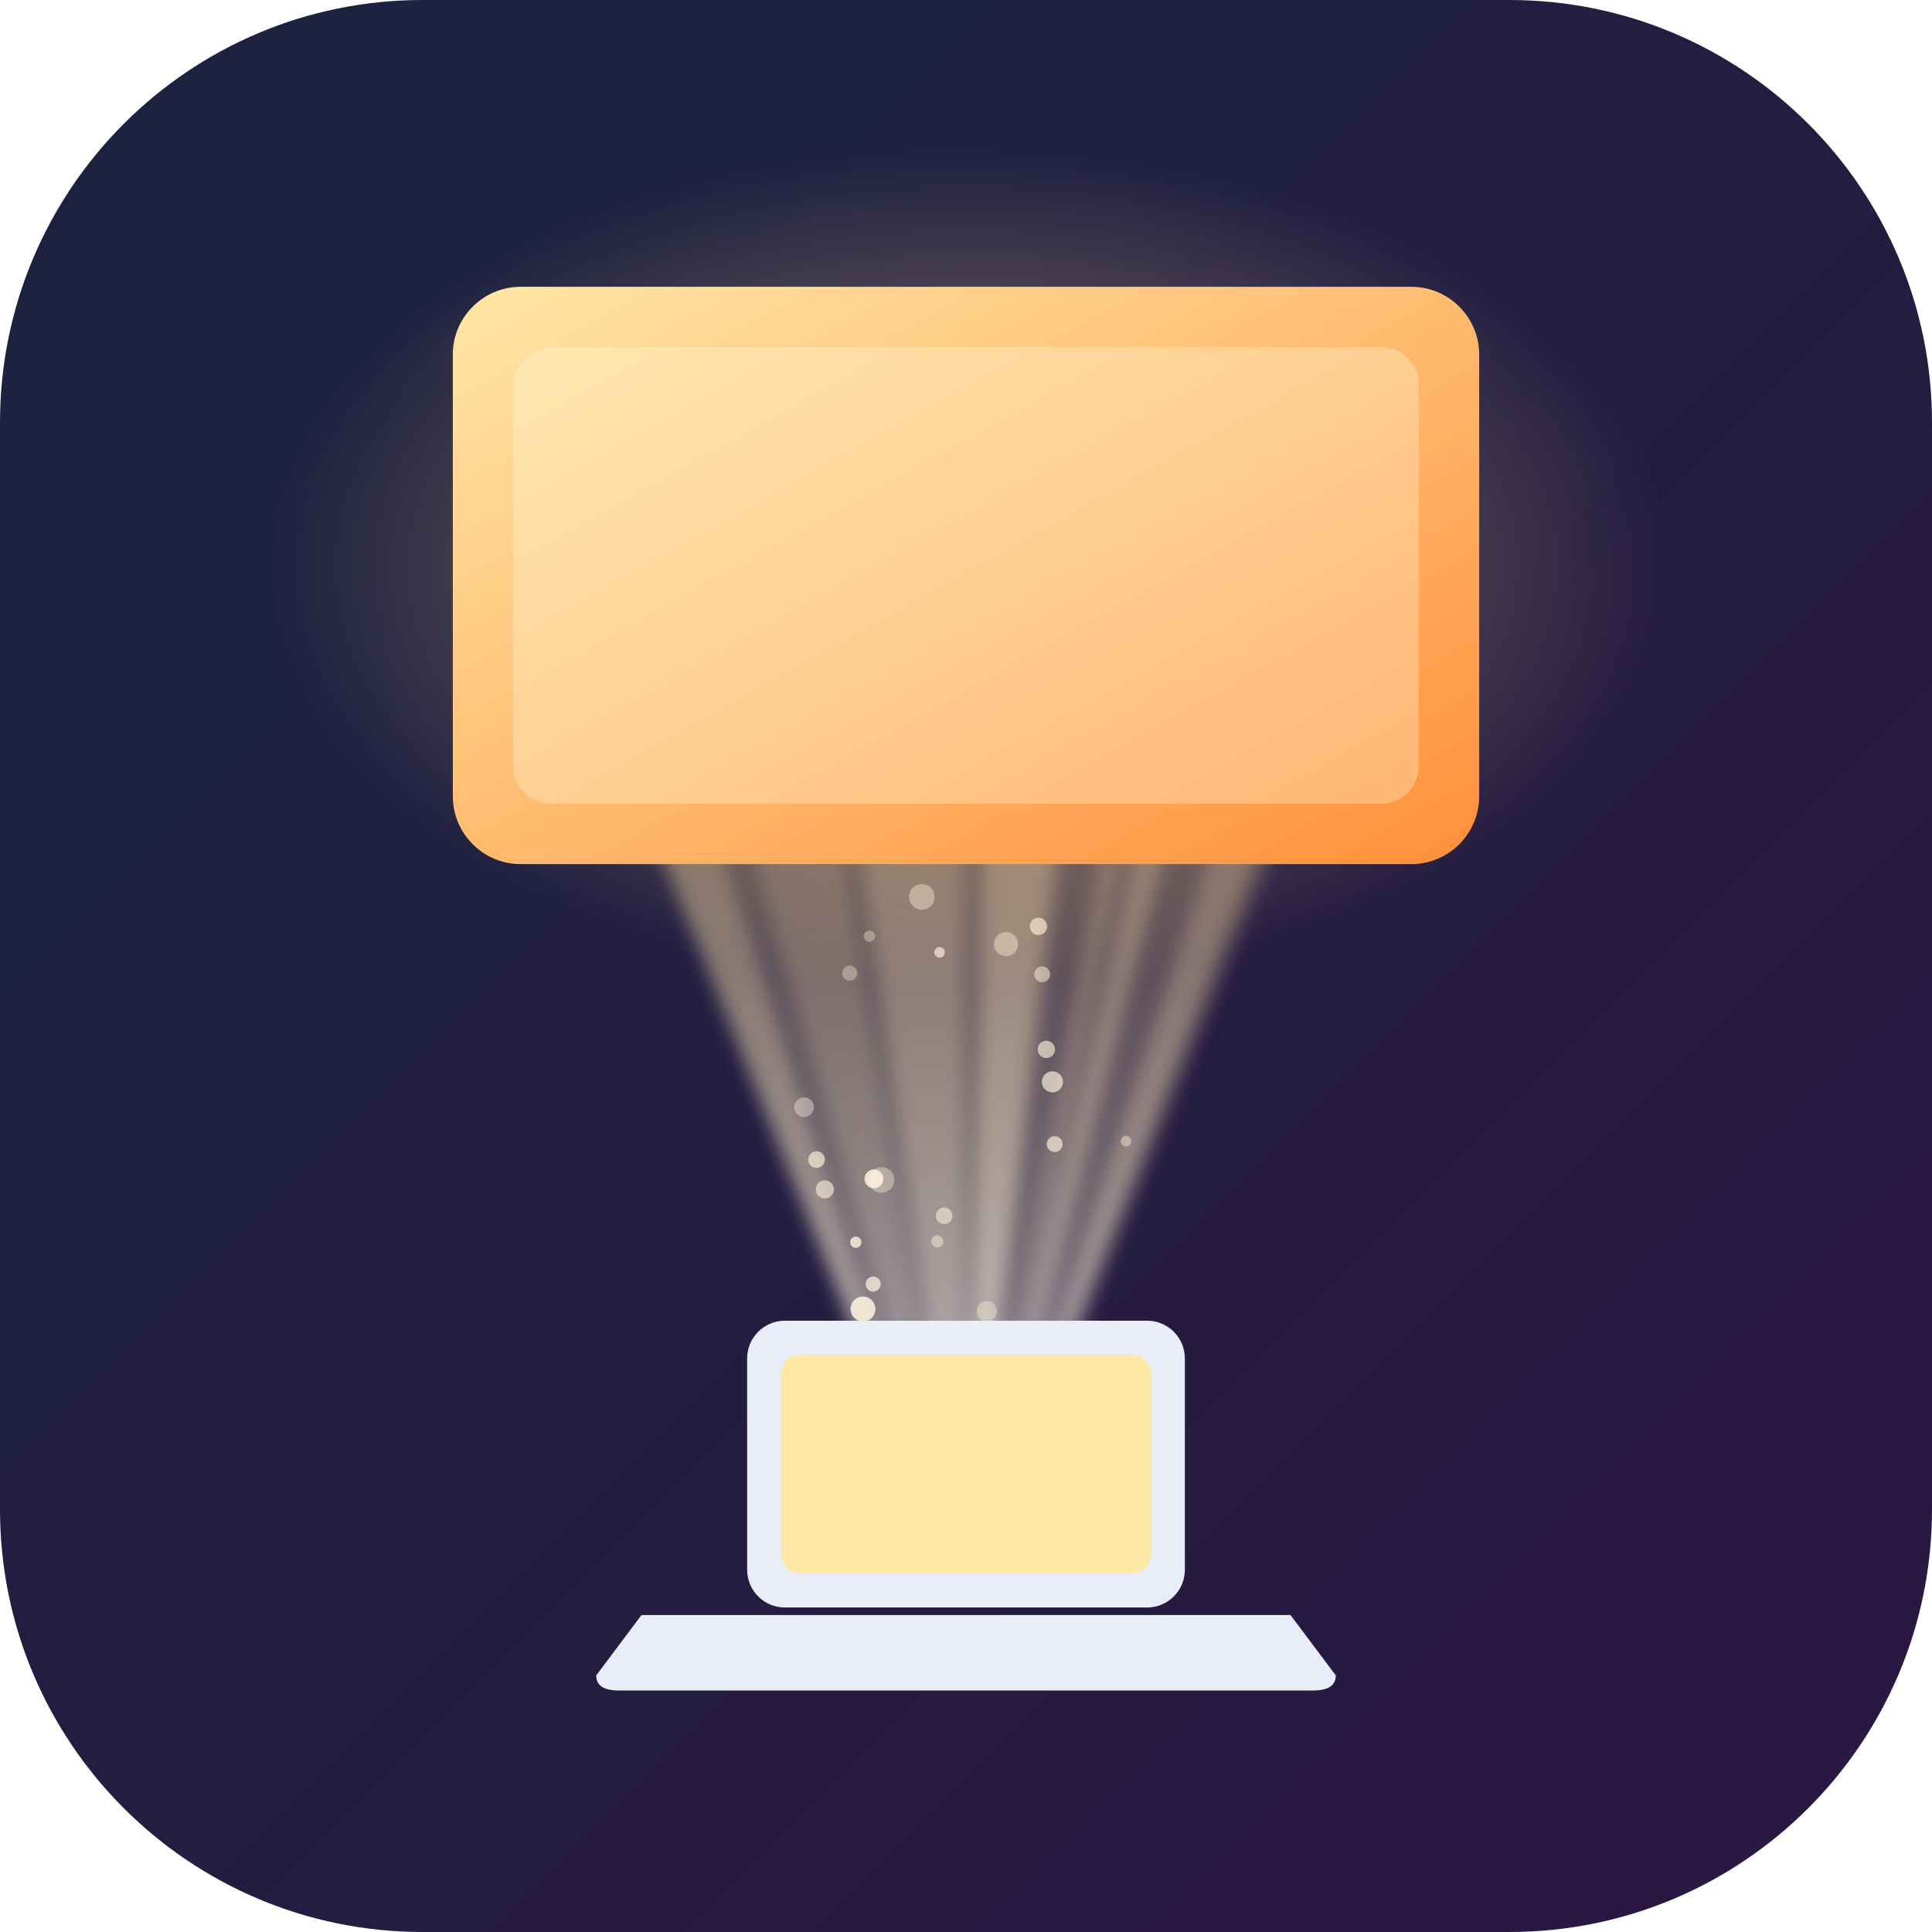
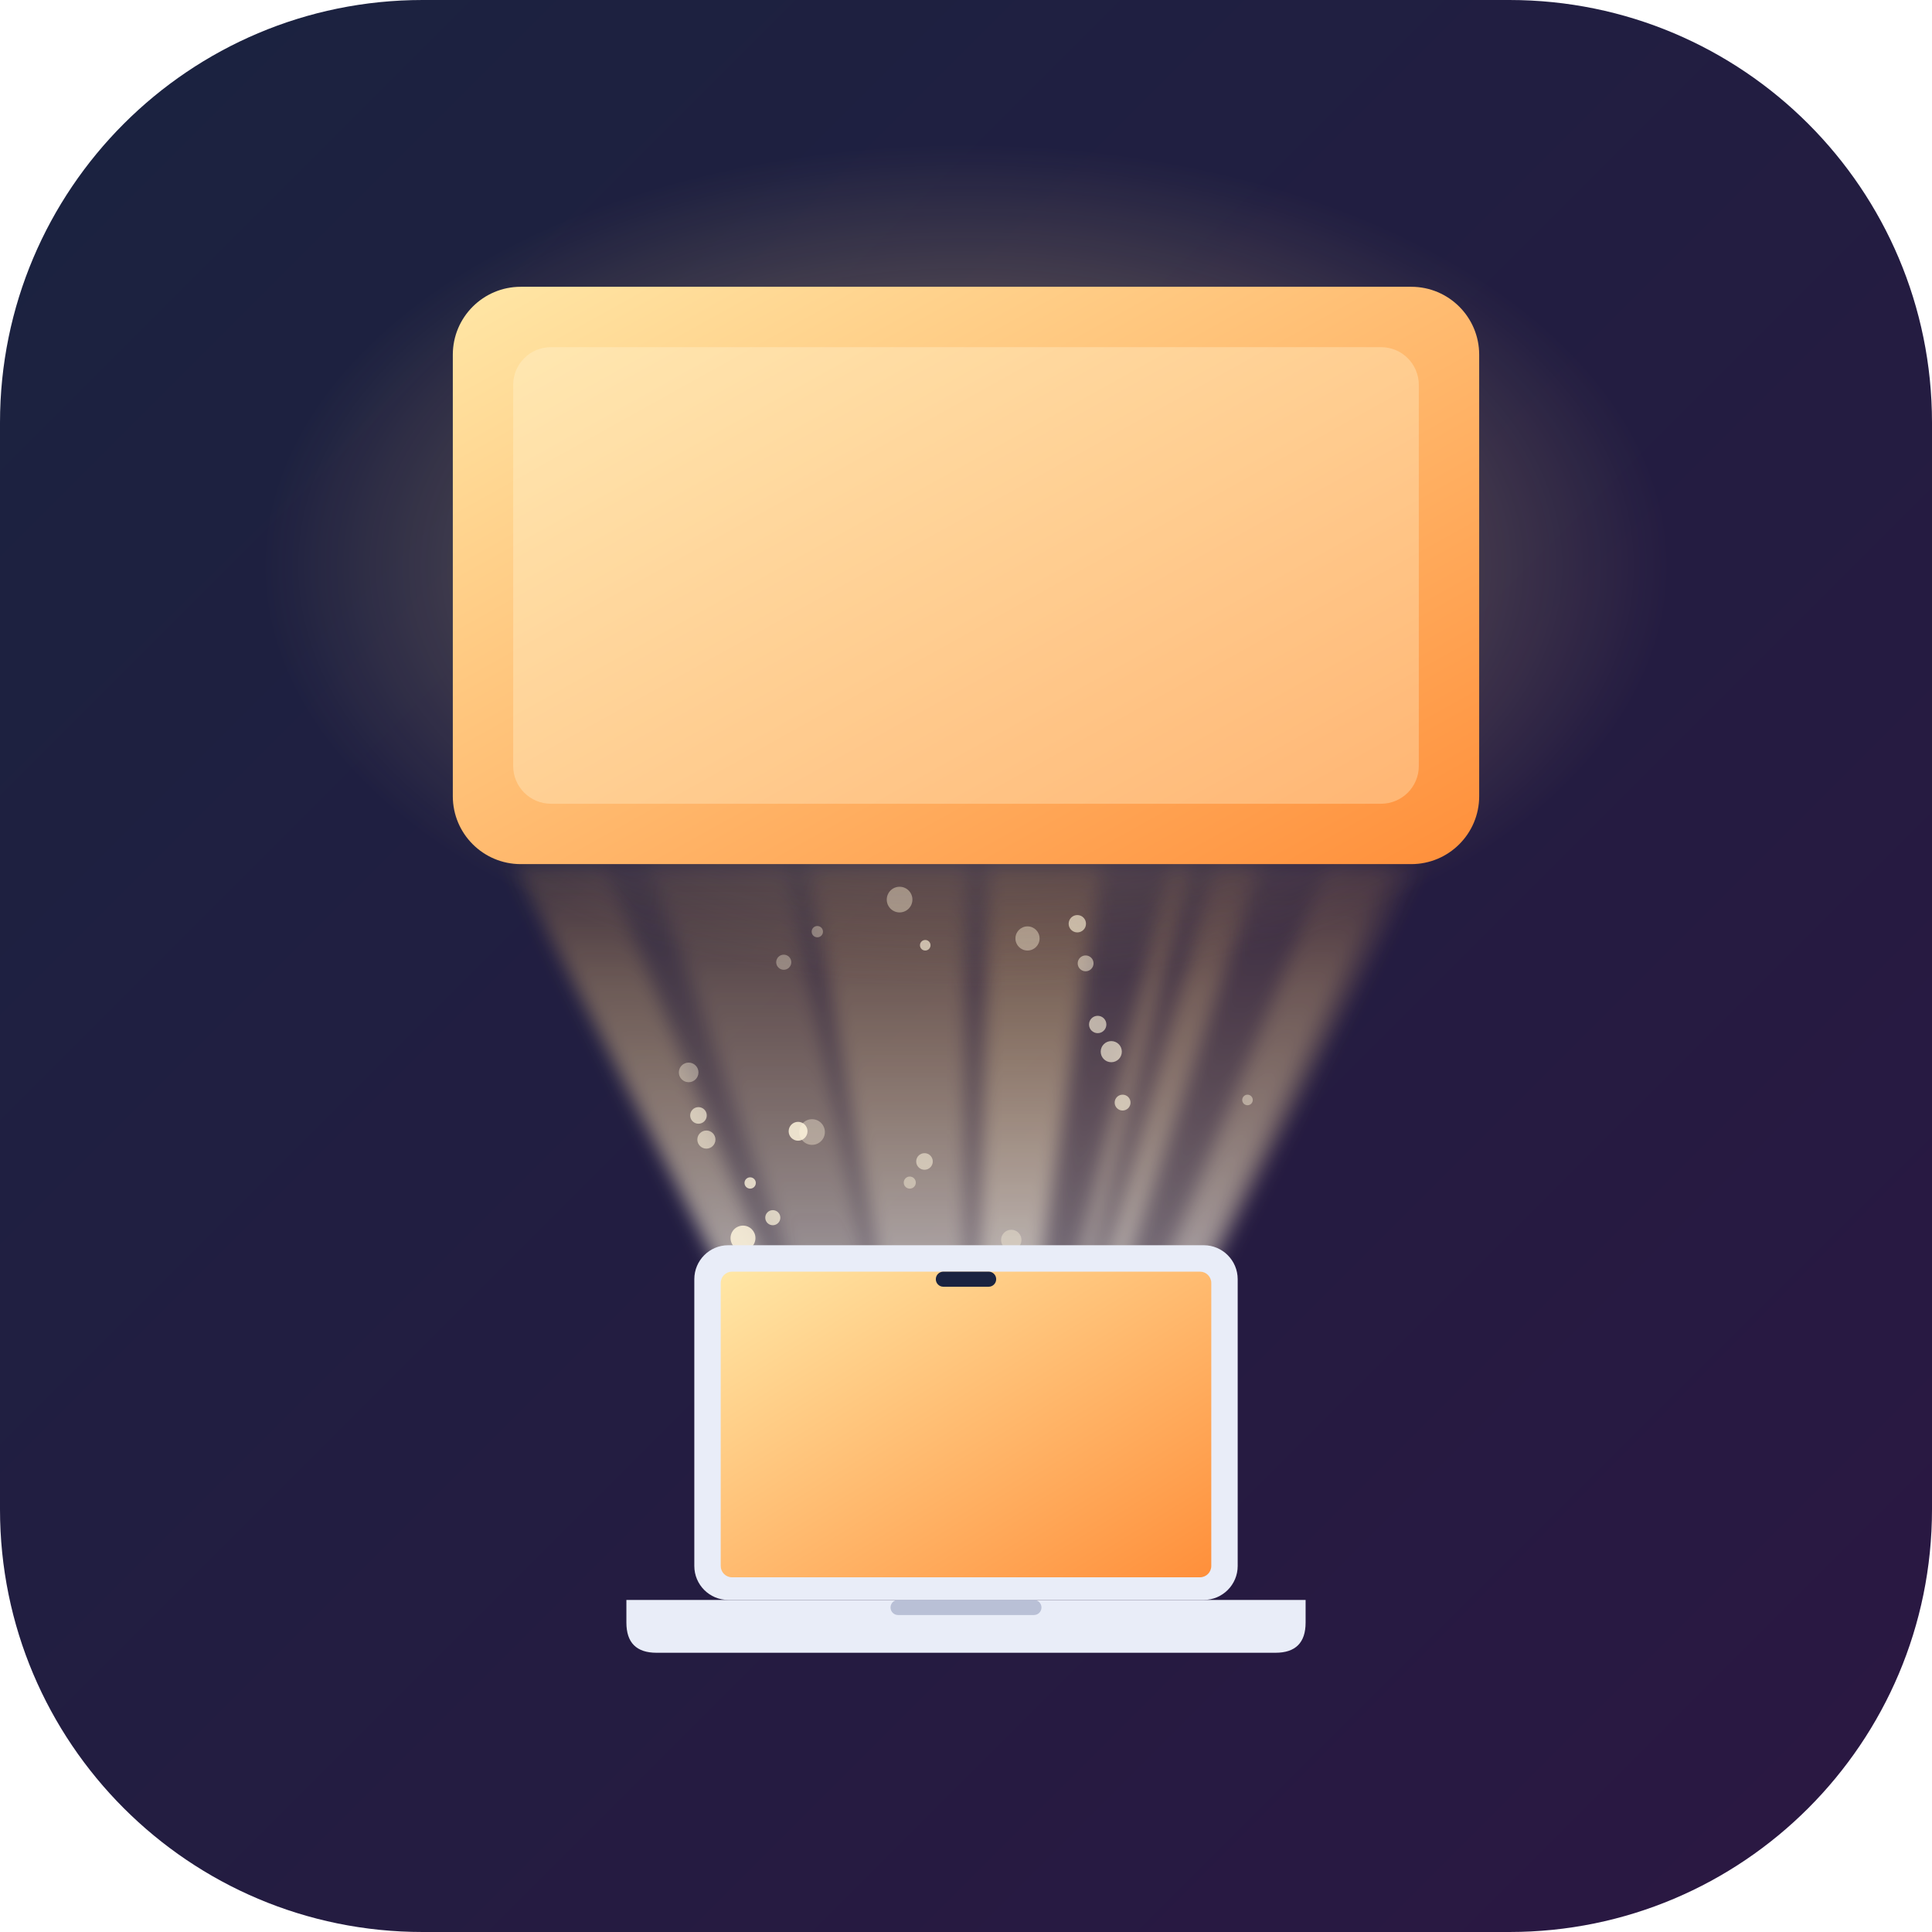
<svg xmlns="http://www.w3.org/2000/svg" width="512" height="512" viewBox="0 0 512 512">
  <defs>
    <linearGradient id="bg" x1="0" y1="0" x2="1" y2="1">
      <stop offset="0" stop-color="#1A2340" />
      <stop offset="1" stop-color="#2B1742" />
    </linearGradient>
    <linearGradient id="cone" x1="0" y1="1" x2="0" y2="0">
      <stop offset="0" stop-color="#FFF4D6" stop-opacity="0.38" />
      <stop offset="1" stop-color="#FFB547" stop-opacity="0.08" />
    </linearGradient>
    <linearGradient id="ray" x1="0" y1="1" x2="0" y2="0">
      <stop offset="0" stop-color="#FFFBEF" />
      <stop offset="0.7" stop-color="#FFD58A" stop-opacity="0.55" />
      <stop offset="1" stop-color="#FFB547" stop-opacity="0.15" />
    </linearGradient>
    <linearGradient id="screen" x1="0" y1="0" x2="1" y2="1">
      <stop offset="0" stop-color="#FFE7A6" />
      <stop offset="1" stop-color="#FF8F3A" />
    </linearGradient>
    <radialGradient id="halo" cx="0.5" cy="0.5" r="0.5">
      <stop offset="0" stop-color="#FFD98A" stop-opacity="0.5" />
      <stop offset="1" stop-color="#FFD98A" stop-opacity="0" />
    </radialGradient>
    <filter id="soft" x="-20%" y="-20%" width="140%" height="140%">
      <feGaussianBlur stdDeviation="2.4" />
    </filter>
  </defs>
  <rect width="512" height="512" rx="112" fill="url(#bg)" />
  <g filter="url(#soft)">
-     <path d="M230.0,362.0L282.0,362.0L392.0,90.0L120.0,90.0Z" fill="url(#cone)" />
-     <path d="M230.0,362.0L235.2,362.0L147.2,90.0L120.0,90.0Z" fill="url(#ray)" fill-opacity="0.37" />
-     <path d="M237.8,362.0L245.6,362.0L201.6,90.0L160.8,90.0Z" fill="url(#ray)" fill-opacity="0.27" />
-     <path d="M246.9,362.0L256.0,362.0L256.0,90.0L208.4,90.0Z" fill="url(#ray)" fill-opacity="0.40" />
-     <path d="M257.3,362.0L263.8,362.0L296.8,90.0L262.8,90.0Z" fill="url(#ray)" fill-opacity="0.51" />
-     <path d="M267.7,362.0L269.0,362.0L324.0,90.0L317.2,90.0Z" fill="url(#ray)" fill-opacity="0.43" />
-     <path d="M270.3,362.0L272.9,362.0L344.4,90.0L330.8,90.0Z" fill="url(#ray)" fill-opacity="0.42" />
-     <path d="M276.8,362.0L280.7,362.0L385.2,90.0L364.8,90.0Z" fill="url(#ray)" fill-opacity="0.35" />
+     <path d="M191.0,337.0L321.0,337.0L376.0,229.0L136.0,229.0Z" fill="url(#cone)" />
+     <path d="M191.0,337.0L204.0,337.0L160.0,229.0L136.0,229.0Z" fill="url(#ray)" fill-opacity="0.37" />
+     <path d="M210.5,337.0L230.0,337.0L208.0,229.0L172.0,229.0Z" fill="url(#ray)" fill-opacity="0.27" />
+     <path d="M233.2,337.0L256.0,337.0L256.0,229.0L214.0,229.0Z" fill="url(#ray)" fill-opacity="0.40" />
+     <path d="M259.2,337.0L275.5,337.0L292.0,229.0L262.0,229.0Z" fill="url(#ray)" fill-opacity="0.51" />
+     <path d="M285.2,337.0L288.5,337.0L316.0,229.0L310.0,229.0Z" fill="url(#ray)" fill-opacity="0.43" />
+     <path d="M291.8,337.0L298.2,337.0L334.0,229.0L322.0,229.0Z" fill="url(#ray)" fill-opacity="0.42" />
+     <path d="M308.0,337.0L317.8,337.0L370.0,229.0L352.0,229.0Z" fill="url(#ray)" fill-opacity="0.35" />
  </g>
-   <circle cx="278.9" cy="286.7" r="2.8" fill="#FFF6DE" fill-opacity="0.66" />
-   <circle cx="226.8" cy="329.2" r="1.5" fill="#FFF6DE" fill-opacity="0.79" />
-   <circle cx="279.5" cy="303.2" r="2.1" fill="#FFF6DE" fill-opacity="0.65" />
-   <circle cx="225.2" cy="257.9" r="2.0" fill="#FFF6DE" fill-opacity="0.35" />
-   <circle cx="275.2" cy="245.5" r="2.3" fill="#FFF6DE" fill-opacity="0.63" />
-   <circle cx="231.4" cy="340.3" r="2.0" fill="#FFF6DE" fill-opacity="0.73" />
-   <circle cx="213.1" cy="293.4" r="2.6" fill="#FFF6DE" fill-opacity="0.40" />
-   <circle cx="230.4" cy="248.1" r="1.5" fill="#FFF6DE" fill-opacity="0.36" />
-   <circle cx="233.6" cy="312.7" r="3.4" fill="#FFF6DE" fill-opacity="0.38" />
-   <circle cx="277.3" cy="278.1" r="2.3" fill="#FFF6DE" fill-opacity="0.63" />
-   <circle cx="276.2" cy="258.2" r="2.1" fill="#FFF6DE" fill-opacity="0.51" />
-   <circle cx="244.3" cy="237.7" r="3.4" fill="#FFF6DE" fill-opacity="0.42" />
-   <circle cx="218.6" cy="315.2" r="2.4" fill="#FFF6DE" fill-opacity="0.59" />
-   <circle cx="231.6" cy="312.4" r="2.5" fill="#FFF6DE" fill-opacity="0.84" />
-   <circle cx="250.2" cy="322.2" r="2.2" fill="#FFF6DE" fill-opacity="0.55" />
-   <circle cx="228.7" cy="346.9" r="3.3" fill="#FFF6DE" fill-opacity="0.84" />
-   <circle cx="298.4" cy="302.4" r="1.4" fill="#FFF6DE" fill-opacity="0.44" />
-   <circle cx="261.5" cy="347.5" r="2.7" fill="#FFF6DE" fill-opacity="0.37" />
-   <circle cx="249.0" cy="252.4" r="1.4" fill="#FFF6DE" fill-opacity="0.66" />
-   <circle cx="248.4" cy="329.0" r="1.6" fill="#FFF6DE" fill-opacity="0.45" />
-   <circle cx="216.4" cy="307.3" r="2.2" fill="#FFF6DE" fill-opacity="0.66" />
-   <circle cx="266.6" cy="250.2" r="3.2" fill="#FFF6DE" fill-opacity="0.42" />
+   <circle cx="294.5" cy="278.7" r="2.8" fill="#FFF6DE" fill-opacity="0.66" />
+   <circle cx="198.8" cy="313.5" r="1.5" fill="#FFF6DE" fill-opacity="0.79" />
+   <circle cx="297.5" cy="292.2" r="2.1" fill="#FFF6DE" fill-opacity="0.65" />
+   <circle cx="207.7" cy="255.0" r="2.0" fill="#FFF6DE" fill-opacity="0.35" />
+   <circle cx="285.5" cy="244.8" r="2.3" fill="#FFF6DE" fill-opacity="0.63" />
+   <circle cx="204.8" cy="322.7" r="2.0" fill="#FFF6DE" fill-opacity="0.73" />
+   <circle cx="182.5" cy="284.2" r="2.6" fill="#FFF6DE" fill-opacity="0.40" />
+   <circle cx="216.6" cy="246.9" r="1.5" fill="#FFF6DE" fill-opacity="0.36" />
+   <circle cx="215.2" cy="300.0" r="3.4" fill="#FFF6DE" fill-opacity="0.38" />
+   <circle cx="290.9" cy="271.5" r="2.3" fill="#FFF6DE" fill-opacity="0.63" />
+   <circle cx="287.7" cy="255.3" r="2.1" fill="#FFF6DE" fill-opacity="0.51" />
+   <circle cx="238.4" cy="238.4" r="3.4" fill="#FFF6DE" fill-opacity="0.42" />
+   <circle cx="187.2" cy="302.0" r="2.4" fill="#FFF6DE" fill-opacity="0.59" />
+   <circle cx="211.5" cy="299.8" r="2.5" fill="#FFF6DE" fill-opacity="0.84" />
+   <circle cx="245.0" cy="307.8" r="2.2" fill="#FFF6DE" fill-opacity="0.55" />
+   <circle cx="196.9" cy="328.1" r="3.3" fill="#FFF6DE" fill-opacity="0.84" />
+   <circle cx="330.6" cy="291.5" r="1.4" fill="#FFF6DE" fill-opacity="0.44" />
+   <circle cx="268.0" cy="328.6" r="2.7" fill="#FFF6DE" fill-opacity="0.37" />
+   <circle cx="245.2" cy="250.5" r="1.4" fill="#FFF6DE" fill-opacity="0.66" />
+   <circle cx="241.1" cy="313.4" r="1.6" fill="#FFF6DE" fill-opacity="0.45" />
+   <circle cx="185.1" cy="295.6" r="2.2" fill="#FFF6DE" fill-opacity="0.66" />
+   <circle cx="272.3" cy="248.7" r="3.2" fill="#FFF6DE" fill-opacity="0.42" />
  <ellipse cx="256" cy="150" rx="186" ry="112" fill="url(#halo)" />
  <path d="M138,76h236a18,18 0,0 1,18 18v117a18,18 0,0 1,-18 18h-236a18,18 0,0 1,-18 -18v-117a18,18 0,0 1,18 -18z" fill="url(#screen)" />
  <path d="M146,92h220a10,10 0,0 1,10 10v101a10,10 0,0 1,-10 10h-220a10,10 0,0 1,-10 -10v-101a10,10 0,0 1,10 -10z" fill="#FFF6DC" fill-opacity="0.32" />
-   <path d="M208,350h96a10,10 0,0 1,10 10v56a10,10 0,0 1,-10 10h-96a10,10 0,0 1,-10 -10v-56a10,10 0,0 1,10 -10z" fill="#E9EDF8" />
-   <path d="M212,359h88a5,5 0,0 1,5 5v48a5,5 0,0 1,-5 5h-88a5,5 0,0 1,-5 -5v-48a5,5 0,0 1,5 -5z" fill="#FFE7A6" />
-   <path d="M170 428 H342 L354 444 Q354 448 348 448 H164 Q158 448 158 444 Z" fill="#E9EDF8" />
+   <path d="M193,330h126a9,9 0,0 1,9 9v76a9,9 0,0 1,-9 9h-126a9,9 0,0 1,-9 -9v-76a9,9 0,0 1,9 -9z" fill="#E9EDF8" />
+   <path d="M194,337h124a3,3 0,0 1,3 3v75a3,3 0,0 1,-3 3h-124a3,3 0,0 1,-3 -3v-75a3,3 0,0 1,3 -3z" fill="url(#screen)" />
+   <path d="M250,337h12a2,2 0,0 1,2 2v0a2,2 0,0 1,-2 2h-12a2,2 0,0 1,-2 -2v-0a2,2 0,0 1,2 -2z" fill="#1A2340" />
+   <path d="M166 424 H346 V430 Q346 438 338 438 H174 Q166 438 166 430 Z" fill="#E9EDF8" />
+   <path d="M238,424h36a2,2 0,0 1,2 2v0a2,2 0,0 1,-2 2h-36a2,2 0,0 1,-2 -2v-0a2,2 0,0 1,2 -2z" fill="#B9C0D6" />
</svg>
